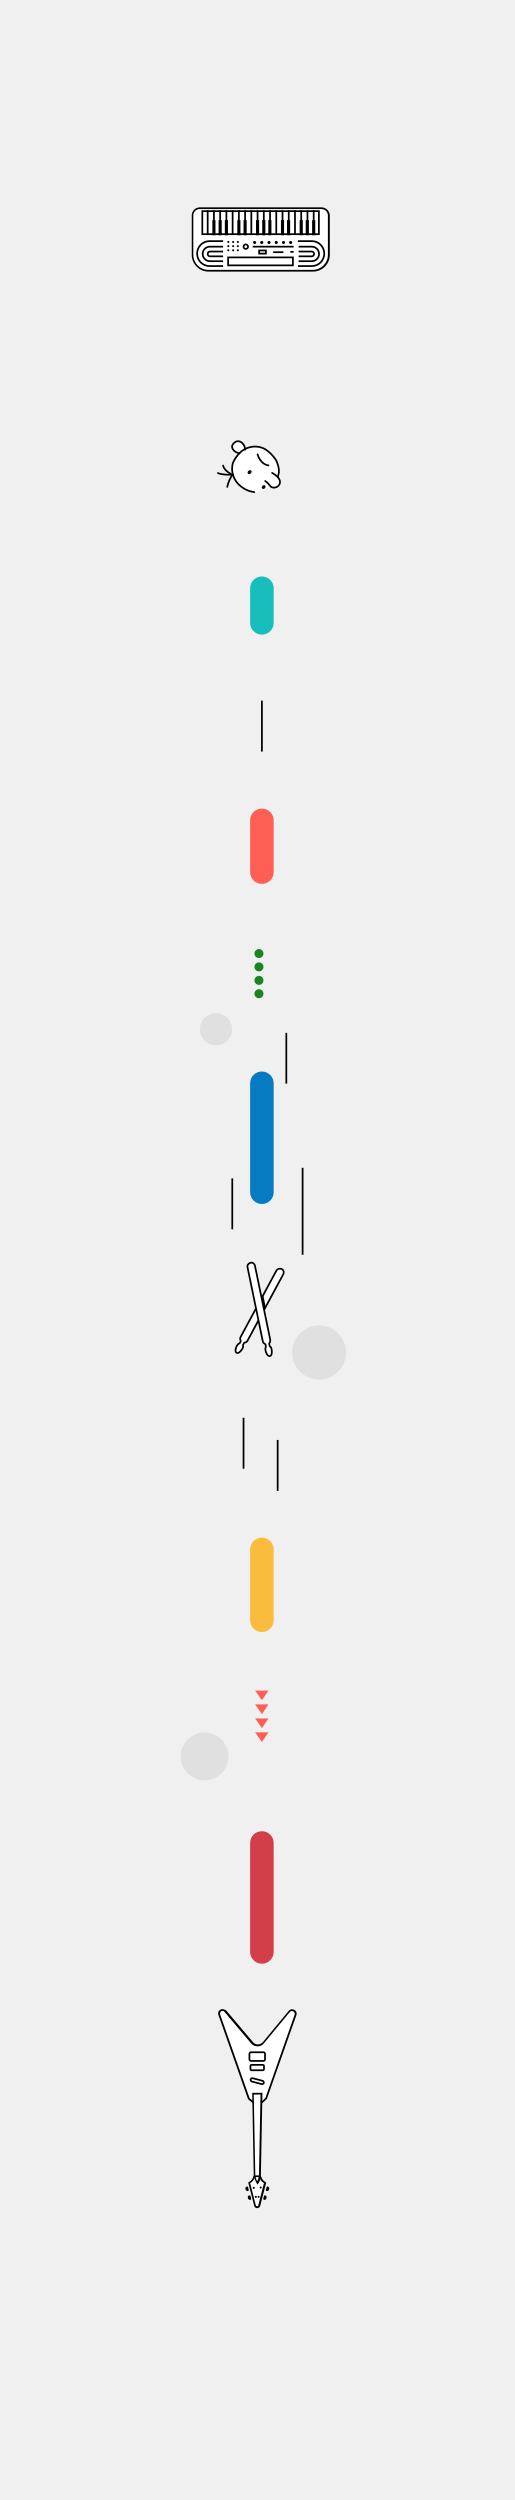
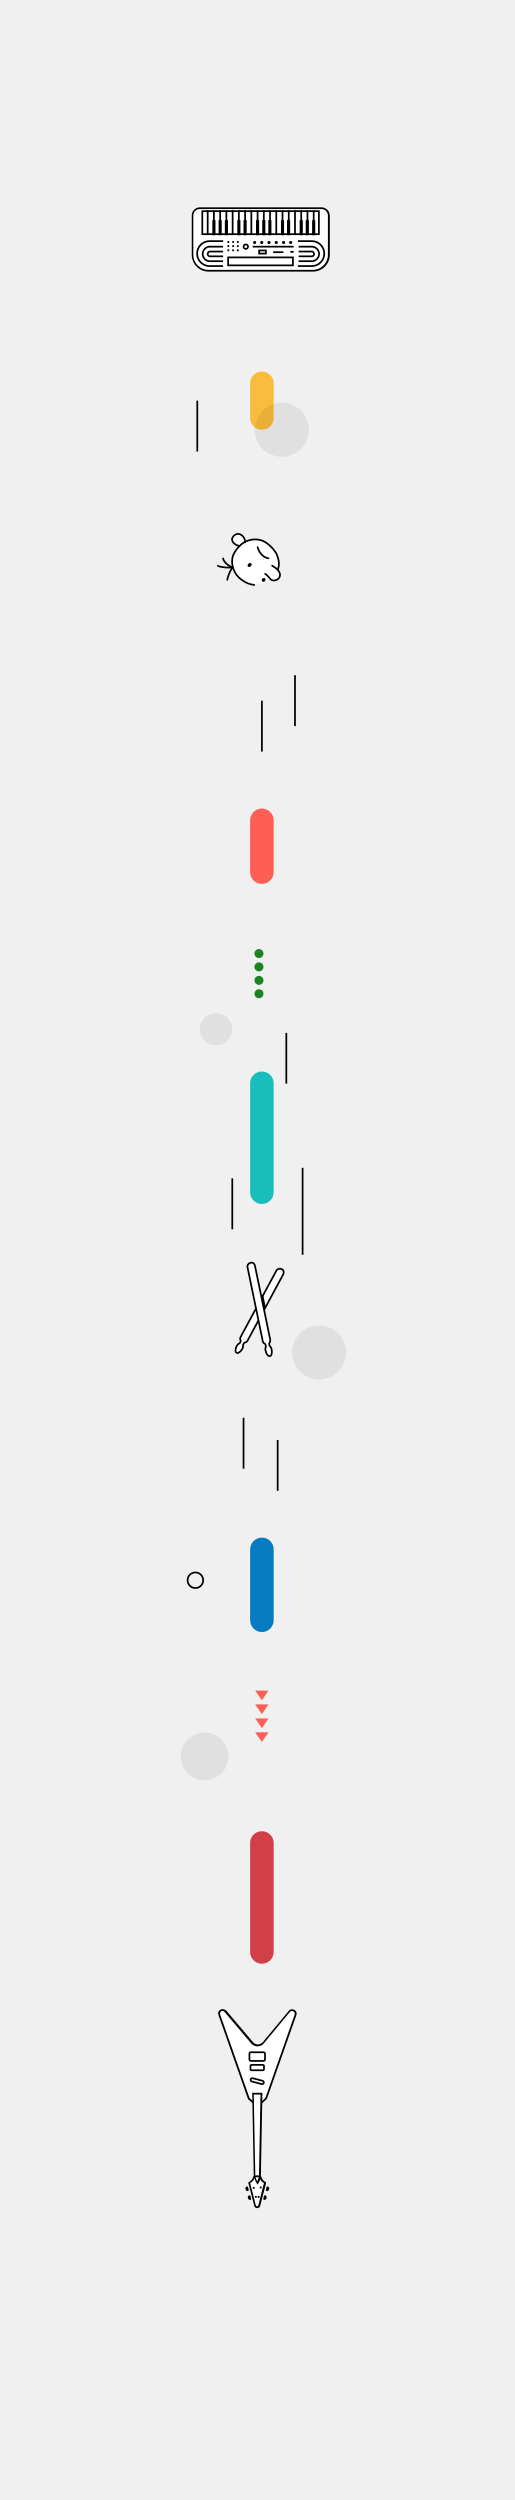
<svg xmlns="http://www.w3.org/2000/svg" version="1.1" id="Layer_1" x="0px" y="0px" viewBox="0 0 297 1443.3" style="enable-background:new 0 0 297 1443.3;" xml:space="preserve">
  <style type="text/css">
- 	.st0{fill:#FABC3C;}
+ 	.st0{fill:#067BC2;}
	.st1{fill:#FE5F55;}
	.st2{fill:#D33F49;}
- 	.st3{fill:#067BC2;}
- 	.st4{fill:#17BEBB;}
+ 	.st3{fill:#17BEBB;}
+ 	.st4{fill:#FABC3C;}
	.st5{fill:none;stroke:#000000;stroke-miterlimit:10;}
	.st6{opacity:7.000000e-02;enable-background:new    ;}
	.st7{fill:#1A8420;}
	.st8{fill:#FFFFFF;}
	.st9{fill:#FFFFFF;stroke:#000000;stroke-miterlimit:10;}
	.st10{display:none;}
	.st11{display:inline;}
	.st12{display:inline;fill:#FFFFFF;stroke:#000000;stroke-miterlimit:10;}
	.st13{fill:none;stroke:#000000;stroke-linecap:round;stroke-miterlimit:10;}
</style>
  <path class="st0" d="M151.2,887.7L151.2,887.7c3.7,0,6.8,3,6.8,6.8v40.9c0,3.7-3,6.8-6.8,6.8l0,0c-3.7,0-6.8-3-6.8-6.8v-40.9  C144.4,890.8,147.4,887.7,151.2,887.7z" />
  <path class="st1" d="M151.2,466.8L151.2,466.8c3.7,0,6.8,3,6.8,6.8v29.9c0,3.7-3,6.8-6.8,6.8l0,0c-3.7,0-6.8-3-6.8-6.8v-29.9  C144.4,469.8,147.4,466.8,151.2,466.8z" />
  <path class="st2" d="M151.2,1057.2L151.2,1057.2c3.7,0,6.8,3,6.8,6.8v62.9c0,3.7-3,6.8-6.8,6.8l0,0c-3.7,0-6.8-3-6.8-6.8V1064  C144.4,1060.2,147.4,1057.2,151.2,1057.2z" />
  <path class="st3" d="M151.2,618.6L151.2,618.6c3.7,0,6.8,3,6.8,6.8v62.9c0,3.7-3,6.8-6.8,6.8l0,0c-3.7,0-6.8-3-6.8-6.8v-62.9  C144.4,621.6,147.4,618.6,151.2,618.6z" />
-   <path class="st4" d="M151.2,332.8L151.2,332.8c3.7,0,6.8,3,6.8,6.8v20c0,3.7-3,6.8-6.8,6.8l0,0c-3.7,0-6.8-3-6.8-6.8v-20  C144.4,335.8,147.4,332.8,151.2,332.8z" />
+   <path class="st4" d="M151.2,214.5L151.2,214.5c3.7,0,6.8,3,6.8,6.8v20c0,3.7-3,6.8-6.8,6.8l0,0c-3.7,0-6.8-3-6.8-6.8v-20  C144.4,217.5,147.4,214.5,151.2,214.5z" />
  <line class="st5" x1="165.3" y1="625.6" x2="165.3" y2="596.3" />
  <line class="st5" x1="134.1" y1="709.7" x2="134.1" y2="680.3" />
  <line class="st5" x1="174.7" y1="724.4" x2="174.7" y2="674.2" />
  <line class="st5" x1="140.6" y1="847.9" x2="140.6" y2="818.5" />
  <line class="st5" x1="160.3" y1="860.7" x2="160.3" y2="831.3" />
  <line class="st5" x1="151.2" y1="404.5" x2="151.2" y2="433.9" />
+   <line class="st5" x1="113.9" y1="231.3" x2="113.9" y2="260.7" />
+   <line class="st5" x1="170.3" y1="389.8" x2="170.3" y2="419.2" />
  <circle class="st6" cx="184.2" cy="780.8" r="15.6" />
+   <circle class="st6" cx="162.7" cy="248.1" r="15.6" />
  <circle class="st6" cx="124.7" cy="594.2" r="9.3" />
  <circle class="st6" cx="118.1" cy="1014" r="13.8" />
  <g>
    <circle class="st7" cx="149.5" cy="550.5" r="2.6" />
    <circle class="st7" cx="149.5" cy="558.2" r="2.6" />
    <circle class="st7" cx="149.5" cy="566" r="2.6" />
    <circle class="st7" cx="149.5" cy="573.7" r="2.6" />
  </g>
  <g>
    <polygon class="st1" points="155,1000.1 147.3,1000.1 151.2,1005.7  " />
    <polygon class="st1" points="155,992.1 147.3,992.1 151.2,997.7  " />
    <polygon class="st1" points="155,984 147.3,984 151.2,989.6  " />
    <polygon class="st1" points="155,976 147.3,976 151.2,981.6  " />
  </g>
  <g>
    <g>
      <g>
        <path class="st8" d="M143.5,1211.6l-17-48.5c-0.2-0.6-0.1-1.3,0.2-1.8c0.4-0.6,1.1-0.9,1.7-0.9c0.4,0,1,0.1,1.5,0.7l15.4,18.2     c0.8,1,2,1.5,3.3,1.5c1.3,0,2.5-0.6,3.3-1.6l14.9-18c0.5-0.6,1.1-0.8,1.6-0.8c0.7,0,1.4,0.4,1.8,0.9c0.4,0.5,0.5,1.2,0.2,1.9     l-16.9,48.2l-4.8,4.5L143.5,1211.6z" />
        <path d="M128.5,1160.9L128.5,1160.9c0.4,0,0.8,0.2,1.1,0.6l15.4,18.2c0.9,1.1,2.3,1.7,3.7,1.7c1.4,0,2.8-0.6,3.7-1.8l14.9-18     c0.4-0.5,0.9-0.6,1.2-0.6c0.5,0,1.1,0.3,1.4,0.7c0.2,0.3,0.4,0.8,0.2,1.4l-16.9,48.1l-4.4,4.1l-4.7-4l-17-48.3     c-0.2-0.6,0-1.1,0.2-1.4C127.5,1161.2,128,1160.9,128.5,1160.9 M128.5,1159.9c-1.6,0-3.1,1.5-2.4,3.4l17.1,48.6l5.6,4.7l5.3-4.9     l17-48.3c0.7-1.9-0.9-3.4-2.5-3.4c-0.7,0-1.4,0.3-1.9,0.9l-14.9,18c-0.8,0.9-1.9,1.4-2.9,1.4c-1.1,0-2.2-0.5-2.9-1.4l-15.4-18.2     C129.8,1160.2,129.1,1159.9,128.5,1159.9L128.5,1159.9z" />
      </g>
      <g>
        <path class="st8" d="M148.4,1274.3c-0.5,0-1-0.3-1.1-0.8l-3.4-13.3l0.8-0.5c0.7-0.5,1.3-1.2,1.7-2l0.4-0.9h3.5l0.4,1     c0.3,0.7,0.8,1.3,1.4,1.7l0.9,0.6l-3.4,13.3c-0.1,0.5-0.6,0.8-1.1,0.8H148.4z" />
        <path d="M149.9,1257.3l0.3,0.7c0.3,0.8,0.9,1.5,1.6,1.9l0.6,0.4l-3.3,12.9c-0.1,0.3-0.3,0.5-0.6,0.5h-0.2c-0.3,0-0.5-0.2-0.6-0.5     l-3.3-12.9l0.5-0.3c0.8-0.5,1.5-1.3,1.9-2.2l0.2-0.6H149.9 M150.6,1256.3h-4.2l-0.5,1.2c-0.3,0.7-0.8,1.3-1.5,1.8l-1.1,0.7     l3.5,13.6c0.2,0.7,0.8,1.2,1.6,1.2h0.2c0.7,0,1.4-0.5,1.6-1.2l3.5-13.6l-1.2-0.8c-0.6-0.4-1-0.9-1.2-1.5L150.6,1256.3     L150.6,1256.3z" />
      </g>
      <g>
        <path class="st8" d="M148.4,1260c-0.5-0.8-0.9-1.6-1.1-2.5l-0.3-1.3l-0.9-47.5h4.9l-0.9,47.6l-0.2,0.9c-0.2,1.1-0.6,2.1-1.3,3     l0,0L148.4,1260z" />
        <path d="M150.4,1209.2l-0.9,47l-0.2,0.9c-0.2,0.8-0.4,1.5-0.8,2.2c-0.4-0.6-0.6-1.3-0.8-2l-0.3-1.2l-0.9-46.9H150.4      M151.5,1208.2h-5.9l0.9,48.1l0.4,1.3c0.3,0.9,0.7,1.8,1.2,2.7l0.6,0.9l0.4-0.6c0.7-1,1.1-2,1.3-3.2l0.2-1L151.5,1208.2     L151.5,1208.2z" />
      </g>
      <line class="st9" x1="150.5" y1="1256.4" x2="146.5" y2="1256.4" />
      <circle cx="149.3" cy="1268.3" r="0.6" />
      <circle cx="150.5" cy="1262.9" r="0.6" />
      <circle cx="146.5" cy="1263.1" r="0.6" />
      <circle cx="147.7" cy="1268.3" r="0.6" />
      <path class="st9" d="M144.9,1184.8h7.2c0.5,0,0.9,0.4,0.9,0.9v3.2c0,0.5-0.4,0.9-0.9,0.9h-7.2c-0.5,0-0.9-0.4-0.9-0.9v-3.2    C144,1185.2,144.4,1184.8,144.9,1184.8z" />
      <path class="st9" d="M145.1,1192.1h6.8c0.3,0,0.5,0.2,0.5,0.5v2.1c0,0.3-0.2,0.5-0.5,0.5h-6.8c-0.3,0-0.5-0.2-0.5-0.5v-2.1    C144.6,1192.3,144.8,1192.1,145.1,1192.1z" />
      <path class="st9" d="M145.9,1199.8l5.7,1.5c0.5,0.1,0.8,0.7,0.7,1.2v0c-0.1,0.5-0.7,0.8-1.2,0.7l-5.7-1.5    c-0.5-0.1-0.8-0.7-0.7-1.2l0,0C144.8,1200,145.4,1199.7,145.9,1199.8z" />
      <path d="M144.6,1267.8l0.4,1.6c0.1,0.3-0.1,0.5-0.4,0.6l0,0c-0.6,0.2-1.2-0.2-1.4-0.8l-0.1-0.4c-0.2-0.6,0.2-1.2,0.8-1.4l0,0    C144.2,1267.4,144.5,1267.6,144.6,1267.8z" />
      <path d="M143.2,1262.7l0.4,1.6c0.1,0.3-0.1,0.5-0.4,0.6l0,0c-0.6,0.2-1.2-0.2-1.4-0.8l-0.1-0.4c-0.2-0.6,0.2-1.2,0.8-1.4l0,0    C142.9,1262.3,143.2,1262.4,143.2,1262.7z" />
      <path d="M152.4,1267.8l-0.4,1.6c-0.1,0.3,0.1,0.5,0.4,0.6l0,0c0.6,0.2,1.2-0.2,1.4-0.8l0.1-0.4c0.2-0.6-0.2-1.2-0.8-1.4l0,0    C152.7,1267.4,152.4,1267.6,152.4,1267.8z" />
      <path d="M153.9,1262.7l-0.4,1.6c-0.1,0.3,0.1,0.5,0.4,0.6l0,0c0.6,0.2,1.2-0.2,1.4-0.8l0.1-0.4c0.2-0.6-0.2-1.2-0.8-1.4l0,0    C154.2,1262.3,153.9,1262.4,153.9,1262.7z" />
    </g>
  </g>
  <g class="st10">
    <g class="st11">
      <path class="st9" d="M131.5,478.8h9.4c0.8,0,1.5,0.7,1.5,1.5v8.6c0,0.8,0.7,1.5,1.5,1.5h13.6c0.8,0,1.5-0.7,1.5-1.5v-8.6    c0-0.8,0.7-1.5,1.5-1.5h9.4c0.8,0,1.5-0.7,1.5-1.5v-13.6c0-0.8-0.7-1.5-1.5-1.5h-9.4c-0.8,0-1.5-0.7-1.5-1.5V452    c0-0.8-0.7-1.5-1.5-1.5h-13.6c-0.8,0-1.5,0.7-1.5,1.5v8.6c0,0.8-0.7,1.5-1.5,1.5h-9.4c-0.8,0-1.5,0.7-1.5,1.5v13.6    C129.9,478.1,130.6,478.8,131.5,478.8z" />
    </g>
    <circle class="st12" cx="163.6" cy="470.3" r="5.4" />
    <g class="st11">
      <path d="M164.9,468.9v2.6h-2.6v-2.6H164.9 M165.9,467.9h-4.6v4.6h4.6V467.9L165.9,467.9z" />
    </g>
    <circle class="st12" cx="137.7" cy="470.6" r="5.4" />
    <g class="st11">
      <path d="M137.7,468.8c1,0,1.9,0.8,1.9,1.9s-0.8,1.9-1.9,1.9s-1.9-0.8-1.9-1.9S136.7,468.8,137.7,468.8 M137.7,467.8    c-1.6,0-2.9,1.3-2.9,2.9s1.3,2.9,2.9,2.9c1.6,0,2.9-1.3,2.9-2.9C140.6,469,139.3,467.8,137.7,467.8L137.7,467.8z" />
    </g>
    <circle class="st12" cx="150.7" cy="482.4" r="5.4" />
    <g class="st11">
      <path d="M151.8,481.6l-1.1,1.9l-1.1-1.9H151.8 M153.5,480.6h-5.8l2.9,4.8L153.5,480.6L153.5,480.6z" />
    </g>
    <circle class="st12" cx="150.7" cy="458.5" r="5.4" />
    <g class="st11">
      <line class="st5" x1="152.6" y1="460.4" x2="148.7" y2="456.6" />
    </g>
    <g class="st11">
      <line class="st5" x1="152.6" y1="456.6" x2="148.7" y2="460.4" />
    </g>
  </g>
  <g>
-     <path class="st8" d="M160.8,275.6c0.6-1.1,0.8-2.5,0.7-3.7c-0.1-1.6-0.6-3.1-1.5-4.4c-0.5-1.8-1.4-3.5-2.9-5   c-2.7-2.9-6.4-5.3-10.5-4.9c-2,0.2-3.8,0.9-5.5,1.9c0.1-0.3,0.1-0.5,0.1-0.8c0-1.2-0.7-2.3-1.7-2.9c0,0-0.1,0-0.1-0.1   c-0.6-1-2-1.5-3.1-1.2c-1,0.3-1.8,0.9-2.2,1.8c-0.8,1.9,0.6,4.1,2.2,5c0.6,0.3,1.2,0.5,1.8,0.5c-0.8,0.8-1.4,1.7-2,2.7   c-0.4,0.7-0.7,1.3-0.9,2.1c-0.9,0.9-1.5,2.1-1.3,3.4c0.5,4.2,2,8,5.2,10.9c1.2,1.1,2.6,1.7,4,2.1c3.5,1.7,8,1,11.3-1.2   c0.6-0.4,1.2-0.9,1.7-1.3c1.5,1.6,4.1,2.2,5.3-0.1C162.3,278.7,161.8,277,160.8,275.6z" />
-     <path class="st13" d="M146.8,284.1c-2.5-0.3-4.9-1.2-6.9-2.7c-0.4-0.3-0.8-0.6-1.2-0.9c-3.4-2.8-5.2-7.3-4.6-11.5   c0.1-0.6,0.2-1.2,0.4-1.8c0.7-1.6,1.6-3.1,2.8-4.5c0.4-0.5,0.8-0.9,1.2-1.3c4.2-4.2,11.6-5,16.3-0.8c0.4,0.3,0.7,0.6,1.1,0.9   c1,1,2,2,2.8,3.2c0.5,0.7,1,1.4,1.2,2.1c0.5,1.4,1,2.9,1.1,4.4c0,0.5,0,1.1,0,1.6c0,0.6-0.5,1.8-0.6,2.4" />
-     <path class="st13" d="M153.1,277.7c2.9,1.9,2.7,4.1,5.4,3.8c1.8-0.1,3.5-1.8,3.1-3.8c-0.6-2.3-2.5-3.5-4.5-4.7" />
-     <path class="st13" d="M155,268.7c-3.2-0.4-5.5-3.5-6.3-6.4" />
-     <path class="st13" d="M134.1,274.2c-1.4,2.1-2.4,4.4-2.9,6.9" />
-     <path class="st13" d="M134.4,274.1c-2.5-0.9-5.3-3.3-5.6-5.3" />
-     <path class="st13" d="M138.2,261.7c-3-0.5-6.1-3.6-2.8-6.2c2.8-2.3,6.3,1,6.1,4.1" />
-     <path class="st13" d="M134.1,274.1c-2.1,0-4.1,0-6.2-0.4c-0.7-0.1-1.5-0.3-2.1-0.6" />
-     <ellipse transform="matrix(0.7071 -0.7071 0.7071 0.7071 -154.2548 189.9766)" cx="152.2" cy="281.2" rx="1.2" ry="1" />
-     <ellipse transform="matrix(0.7071 -0.7071 0.7071 0.7071 -150.5616 181.7345)" cx="144.1" cy="272.6" rx="1.3" ry="1" />
+     <path class="st8" d="M160.8,329.2c0.6-1.1,0.8-2.5,0.7-3.7c-0.1-1.6-0.6-3.1-1.5-4.4c-0.5-1.8-1.4-3.5-2.9-5   c-2.7-2.9-6.4-5.3-10.5-4.9c-2,0.2-3.8,0.9-5.5,1.9c0.1-0.3,0.1-0.5,0.1-0.8c0-1.2-0.7-2.3-1.7-2.9c0,0-0.1,0-0.1-0.1   c-0.6-1-2-1.5-3.1-1.2c-1,0.3-1.8,0.9-2.2,1.8c-0.8,1.9,0.6,4.1,2.2,5c0.6,0.3,1.2,0.5,1.8,0.5c-0.8,0.8-1.4,1.7-2,2.7   c-0.4,0.7-0.7,1.3-0.9,2.1c-0.9,0.9-1.5,2.1-1.3,3.4c0.5,4.2,2,8,5.2,10.9c1.2,1.1,2.6,1.7,4,2.1c3.5,1.7,8,1,11.3-1.2   c0.6-0.4,1.2-0.9,1.7-1.3c1.5,1.6,4.1,2.2,5.3-0.1C162.3,332.3,161.8,330.6,160.8,329.2z" />
+     <path class="st13" d="M146.8,337.7c-2.5-0.3-4.9-1.2-6.9-2.7c-0.4-0.3-0.8-0.6-1.2-0.9c-3.4-2.8-5.2-7.3-4.6-11.5   c0.1-0.6,0.2-1.2,0.4-1.8c0.7-1.6,1.6-3.1,2.8-4.5c0.4-0.5,0.8-0.9,1.2-1.3c4.2-4.2,11.6-5,16.3-0.8c0.4,0.3,0.7,0.6,1.1,0.9   c1,1,2,2,2.8,3.2c0.5,0.7,1,1.4,1.2,2.1c0.5,1.4,1,2.9,1.1,4.4c0,0.5,0,1.1,0,1.6c0,0.6-0.5,1.8-0.6,2.4" />
+     <path class="st13" d="M153.1,331.3c2.9,1.9,2.7,4.1,5.4,3.8c1.8-0.1,3.5-1.8,3.1-3.8c-0.6-2.3-2.5-3.5-4.5-4.7" />
+     <path class="st13" d="M155,322.3c-3.2-0.4-5.5-3.5-6.3-6.4" />
+     <path class="st13" d="M134.1,327.8c-1.4,2.1-2.4,4.4-2.9,6.9" />
+     <path class="st13" d="M134.4,327.7c-2.5-0.9-5.3-3.3-5.6-5.3" />
+     <path class="st13" d="M138.2,315.2c-3-0.5-6.1-3.6-2.8-6.2c2.8-2.3,6.3,1,6.1,4.1" />
+     <path class="st13" d="M134.1,327.7c-2.1,0-4.1,0-6.2-0.4c-0.7-0.1-1.5-0.3-2.1-0.6" />
+     <ellipse transform="matrix(0.7071 -0.7071 0.7071 0.7071 -192.1378 205.6683)" cx="152.2" cy="334.8" rx="1.2" ry="1" />
+     <ellipse transform="matrix(0.7071 -0.7071 0.7071 0.7071 -188.4447 197.4262)" cx="144.1" cy="326.2" rx="1.3" ry="1" />
  </g>
  <g>
    <path class="st9" d="M142.9,774l20.6-38.3c0.6-1.1,0.3-2.5-0.8-3c-1.1-0.6-2.5-0.2-3.1,0.8l-20.7,38.4c-0.3,0.6-0.4,1.3,0,1.9   c0.1,0.3,0.1,0.5,0,0.7l-0.4,0.8c-0.1,0.2-0.3,0.3-0.5,0.4c-0.4,0.1-0.8,0.5-1.3,1.3c-0.9,1.8-1,3.5-0.1,4c0.9,0.5,2.3-0.6,3.3-2.3   c0.5-0.9,0.5-1.4,0.4-1.8c-0.1-0.2,0-0.4,0.1-0.6l0.4-0.8c0.1-0.3,0.3-0.4,0.5-0.4C141.9,775,142.6,774.6,142.9,774z" />
    <polygon points="148.8,753.9 150.2,760.6 153.4,754.5 152,747.8  " />
    <path class="st9" d="M156,773.4l-8.8-42.6c-0.2-1.2-1.3-2.1-2.5-1.8s-2.1,1.4-1.8,2.6l8.8,42.7c0.1,0.7,0.6,1.2,1.2,1.5   c0.2,0.2,0.4,0.3,0.4,0.5l0.2,0.9c0,0.2,0,0.4-0.1,0.6c-0.2,0.4-0.3,0.9-0.1,1.9c0.4,2,1.5,3.4,2.5,3.2c1-0.2,1.4-1.9,1-3.9   c-0.2-1-0.5-1.4-0.9-1.7c-0.2-0.1-0.3-0.3-0.3-0.5l-0.2-0.9c-0.1-0.3,0-0.5,0.2-0.6C155.9,774.9,156.1,774.1,156,773.4z" />
  </g>
  <g>
    <g>
      <path class="st8" d="M120.3,156.3c-5.1,0-9.2-4.1-9.2-9.2v-22.7c0-2.3,1.9-4.2,4.2-4.2h70.2c2.3,0,4.2,1.9,4.2,4.2v22.7    c0,5.1-4.1,9.2-9.2,9.2H120.3z" />
      <path d="M185.6,120.7c2.1,0,3.7,1.7,3.7,3.7v22.7c0,4.8-3.9,8.7-8.7,8.7h-60.3c-4.8,0-8.7-3.9-8.7-8.7v-22.7    c0-2.1,1.7-3.7,3.7-3.7H185.6 M185.6,119.7h-70.2c-2.6,0-4.7,2.1-4.7,4.7v22.7c0,5.3,4.3,9.7,9.7,9.7h60.3c5.3,0,9.7-4.3,9.7-9.7    v-22.7C190.3,121.8,188.2,119.7,185.6,119.7L185.6,119.7z" />
    </g>
    <g>
      <g>
        <rect x="116.8" y="121.9" class="st8" width="67.3" height="13.3" />
        <path d="M183.6,122.4v12.3h-66.3v-12.3H183.6 M184.6,121.4h-68.3v14.3h68.3V121.4L184.6,121.4z" />
      </g>
      <g>
        <rect x="180.2" y="127.1" width="1.8" height="8.7" />
      </g>
      <g>
        <rect x="176.5" y="127.1" width="1.8" height="8.7" />
      </g>
      <g>
        <rect x="173" y="127.1" width="1.8" height="8.7" />
      </g>
      <g>
        <rect x="165.7" y="127.1" width="1.8" height="8.7" />
      </g>
      <g>
        <rect x="162.2" y="127.1" width="1.8" height="8.7" />
      </g>
      <g>
        <rect x="154.9" y="127.1" width="1.8" height="8.7" />
      </g>
      <g>
        <rect x="151.4" y="127.1" width="1.8" height="8.7" />
      </g>
      <g>
        <rect x="147.8" y="127.1" width="1.8" height="8.7" />
      </g>
      <g>
        <rect x="140.6" y="127.1" width="1.8" height="8.7" />
      </g>
      <g>
        <rect x="137" y="127.1" width="1.8" height="8.7" />
      </g>
      <g>
        <rect x="129.8" y="127.1" width="1.8" height="8.7" />
      </g>
      <g>
        <rect x="126.2" y="127.1" width="1.8" height="8.7" />
      </g>
      <g>
        <rect x="122.6" y="127.1" width="1.8" height="8.7" />
      </g>
      <g>
        <line class="st5" x1="181.1" y1="135.7" x2="181.1" y2="121.4" />
      </g>
      <g>
        <line class="st5" x1="177.5" y1="135.7" x2="177.5" y2="121.4" />
      </g>
      <g>
        <line class="st5" x1="173.9" y1="135.7" x2="173.9" y2="121.4" />
      </g>
      <g>
        <line class="st5" x1="170.3" y1="135.7" x2="170.3" y2="121.4" />
      </g>
      <g>
        <line class="st5" x1="166.7" y1="135.7" x2="166.7" y2="121.4" />
      </g>
      <g>
        <line class="st5" x1="163.1" y1="135.7" x2="163.1" y2="121.4" />
      </g>
      <g>
        <line class="st5" x1="159.5" y1="135.7" x2="159.5" y2="121.4" />
      </g>
      <g>
        <line class="st5" x1="155.9" y1="135.7" x2="155.9" y2="121.4" />
      </g>
      <g>
        <line class="st5" x1="152.3" y1="135.7" x2="152.3" y2="121.4" />
      </g>
      <g>
        <line class="st5" x1="148.7" y1="135.7" x2="148.7" y2="121.4" />
      </g>
      <g>
        <line class="st5" x1="145.1" y1="135.7" x2="145.1" y2="121.4" />
      </g>
      <g>
        <line class="st5" x1="141.5" y1="135.7" x2="141.5" y2="121.4" />
      </g>
      <g>
        <line class="st5" x1="137.9" y1="135.7" x2="137.9" y2="121.4" />
      </g>
      <g>
        <line class="st5" x1="134.3" y1="135.7" x2="134.3" y2="121.4" />
      </g>
      <g>
        <line class="st5" x1="130.7" y1="135.7" x2="130.7" y2="121.4" />
      </g>
      <g>
        <line class="st5" x1="127.1" y1="135.7" x2="127.1" y2="121.4" />
      </g>
      <g>
        <line class="st5" x1="123.5" y1="135.7" x2="123.5" y2="121.4" />
      </g>
      <g>
        <line class="st5" x1="119.9" y1="135.7" x2="119.9" y2="121.4" />
      </g>
    </g>
    <g>
      <circle class="st8" cx="141.9" cy="142.4" r="1.3" />
      <path d="M141.9,141.6c0.4,0,0.8,0.3,0.8,0.8s-0.3,0.8-0.8,0.8s-0.8-0.3-0.8-0.8S141.5,141.6,141.9,141.6 M141.9,140.6    c-1,0-1.8,0.8-1.8,1.8c0,1,0.8,1.8,1.8,1.8c1,0,1.8-0.8,1.8-1.8C143.7,141.4,142.9,140.6,141.9,140.6L141.9,140.6z" />
    </g>
    <g>
      <circle class="st8" cx="167.8" cy="140.1" r="0.4" />
      <path d="M167.8,139.1c-0.5,0-0.9,0.4-0.9,0.9c0,0.5,0.4,0.9,0.9,0.9s0.9-0.4,0.9-0.9C168.8,139.5,168.3,139.1,167.8,139.1    L167.8,139.1z" />
    </g>
    <g>
      <circle class="st8" cx="163.7" cy="140.1" r="0.4" />
      <path d="M163.7,139.1c-0.5,0-0.9,0.4-0.9,0.9c0,0.5,0.4,0.9,0.9,0.9c0.5,0,0.9-0.4,0.9-0.9C164.6,139.5,164.2,139.1,163.7,139.1    L163.7,139.1z" />
    </g>
    <g>
      <circle class="st8" cx="159.5" cy="140.1" r="0.4" />
      <path d="M159.5,139.1c-0.5,0-0.9,0.4-0.9,0.9c0,0.5,0.4,0.9,0.9,0.9c0.5,0,0.9-0.4,0.9-0.9C160.4,139.5,160,139.1,159.5,139.1    L159.5,139.1z" />
    </g>
    <g>
      <circle class="st8" cx="155.3" cy="140.1" r="0.4" />
      <path d="M155.3,139.1c-0.5,0-0.9,0.4-0.9,0.9c0,0.5,0.4,0.9,0.9,0.9c0.5,0,0.9-0.4,0.9-0.9C156.2,139.5,155.8,139.1,155.3,139.1    L155.3,139.1z" />
    </g>
    <g>
      <circle class="st8" cx="151.1" cy="140.1" r="0.4" />
      <path d="M151.1,139.1c-0.5,0-0.9,0.4-0.9,0.9c0,0.5,0.4,0.9,0.9,0.9s0.9-0.4,0.9-0.9C152.1,139.5,151.6,139.1,151.1,139.1    L151.1,139.1z" />
    </g>
    <g>
      <circle class="st8" cx="147" cy="140.1" r="0.4" />
      <path d="M147,139.1c-0.5,0-0.9,0.4-0.9,0.9c0,0.5,0.4,0.9,0.9,0.9c0.5,0,0.9-0.4,0.9-0.9C147.9,139.5,147.5,139.1,147,139.1    L147,139.1z" />
    </g>
    <g>
      <g>
        <circle class="st8" cx="137.3" cy="144.6" r="0.1" />
        <path d="M137.3,143.9c-0.3,0-0.6,0.3-0.6,0.6c0,0.3,0.3,0.6,0.6,0.6s0.6-0.3,0.6-0.6C137.9,144.2,137.6,143.9,137.3,143.9     L137.3,143.9z" />
      </g>
      <g>
        <circle class="st8" cx="134.6" cy="144.6" r="0.1" />
        <path d="M134.6,143.9c-0.3,0-0.6,0.3-0.6,0.6c0,0.3,0.3,0.6,0.6,0.6c0.3,0,0.6-0.3,0.6-0.6C135.2,144.2,134.9,143.9,134.6,143.9     L134.6,143.9z" />
      </g>
      <g>
        <circle class="st8" cx="131.8" cy="144.6" r="0.1" />
        <path d="M131.8,143.9c-0.3,0-0.6,0.3-0.6,0.6c0,0.3,0.3,0.6,0.6,0.6c0.3,0,0.6-0.3,0.6-0.6C132.5,144.2,132.2,143.9,131.8,143.9     L131.8,143.9z" />
      </g>
      <g>
        <circle class="st8" cx="137.3" cy="142.2" r="0.1" />
        <path d="M137.3,141.5c-0.3,0-0.6,0.3-0.6,0.6c0,0.3,0.3,0.6,0.6,0.6s0.6-0.3,0.6-0.6C137.9,141.8,137.6,141.5,137.3,141.5     L137.3,141.5z" />
      </g>
      <g>
        <circle class="st8" cx="134.6" cy="142.2" r="0.1" />
        <path d="M134.6,141.5c-0.3,0-0.6,0.3-0.6,0.6c0,0.3,0.3,0.6,0.6,0.6c0.3,0,0.6-0.3,0.6-0.6C135.2,141.8,134.9,141.5,134.6,141.5     L134.6,141.5z" />
      </g>
      <g>
        <circle class="st8" cx="131.8" cy="142.2" r="0.1" />
        <path d="M131.8,141.5c-0.3,0-0.6,0.3-0.6,0.6c0,0.3,0.3,0.6,0.6,0.6c0.3,0,0.6-0.3,0.6-0.6C132.5,141.8,132.2,141.5,131.8,141.5     L131.8,141.5z" />
      </g>
      <g>
        <circle class="st8" cx="137.3" cy="139.8" r="0.1" />
        <path d="M137.3,139.1c-0.3,0-0.6,0.3-0.6,0.6c0,0.3,0.3,0.6,0.6,0.6s0.6-0.3,0.6-0.6C137.9,139.4,137.6,139.1,137.3,139.1     L137.3,139.1z" />
      </g>
      <g>
        <circle class="st8" cx="134.6" cy="139.8" r="0.1" />
        <path d="M134.6,139.1c-0.3,0-0.6,0.3-0.6,0.6c0,0.3,0.3,0.6,0.6,0.6c0.3,0,0.6-0.3,0.6-0.6C135.2,139.4,134.9,139.1,134.6,139.1     L134.6,139.1z" />
      </g>
      <g>
        <circle class="st8" cx="131.8" cy="139.8" r="0.1" />
        <path d="M131.8,139.1c-0.3,0-0.6,0.3-0.6,0.6c0,0.3,0.3,0.6,0.6,0.6c0.3,0,0.6-0.3,0.6-0.6C132.5,139.4,132.2,139.1,131.8,139.1     L131.8,139.1z" />
      </g>
    </g>
    <g>
      <line class="st5" x1="169.5" y1="142.4" x2="145.9" y2="142.4" />
    </g>
    <g>
      <path class="st5" d="M172,153.6h8c4,0,7.2-3.2,7.2-7.2v0c0-4-3.2-7.2-7.2-7.2h-8" />
      <path class="st5" d="M128.8,139.2h-7.8c-4,0-7.2,3.2-7.2,7.2v0c0,4,3.2,7.2,7.2,7.2h7.8" />
      <path class="st5" d="M128.8,142.4h-7.6c-2.3,0-4.2,1.9-4.2,4.2l0,0c0,2.3,1.9,4.2,4.2,4.2h7.6" />
      <path class="st5" d="M128.8,145.2h-7.5c-0.8,0-1.4,0.6-1.4,1.4l0,0c0,0.8,0.6,1.4,1.4,1.4h7.5" />
      <path class="st5" d="M172.4,142.4h7.6c2.3,0,4.2,1.9,4.2,4.2l0,0c0,2.3-1.9,4.2-4.2,4.2h-7.6" />
      <path class="st5" d="M172.4,145.2h7.5c0.8,0,1.4,0.6,1.4,1.4l0,0c0,0.8-0.6,1.4-1.4,1.4h-7.5" />
    </g>
    <g>
      <rect x="131.6" y="148.6" class="st8" width="37.4" height="4.6" />
      <path d="M168.6,149.1v3.6h-36.4v-3.6H168.6 M169.6,148.1h-38.4v5.6h38.4V148.1L169.6,148.1z" />
    </g>
    <g>
      <rect x="149.7" y="144.6" class="st8" width="3.9" height="1.8" />
      <path d="M153,145.1v0.8h-2.9v-0.8H153 M154,144.1h-4.9v2.8h4.9V144.1L154,144.1z" />
    </g>
    <g>
      <line class="st5" x1="169.5" y1="145.4" x2="167.6" y2="145.4" />
    </g>
    <line class="st5" x1="163.6" y1="145.6" x2="157.7" y2="145.6" />
  </g>
+   <circle class="st5" cx="112.8" cy="912.3" r="4.5" />
</svg>
